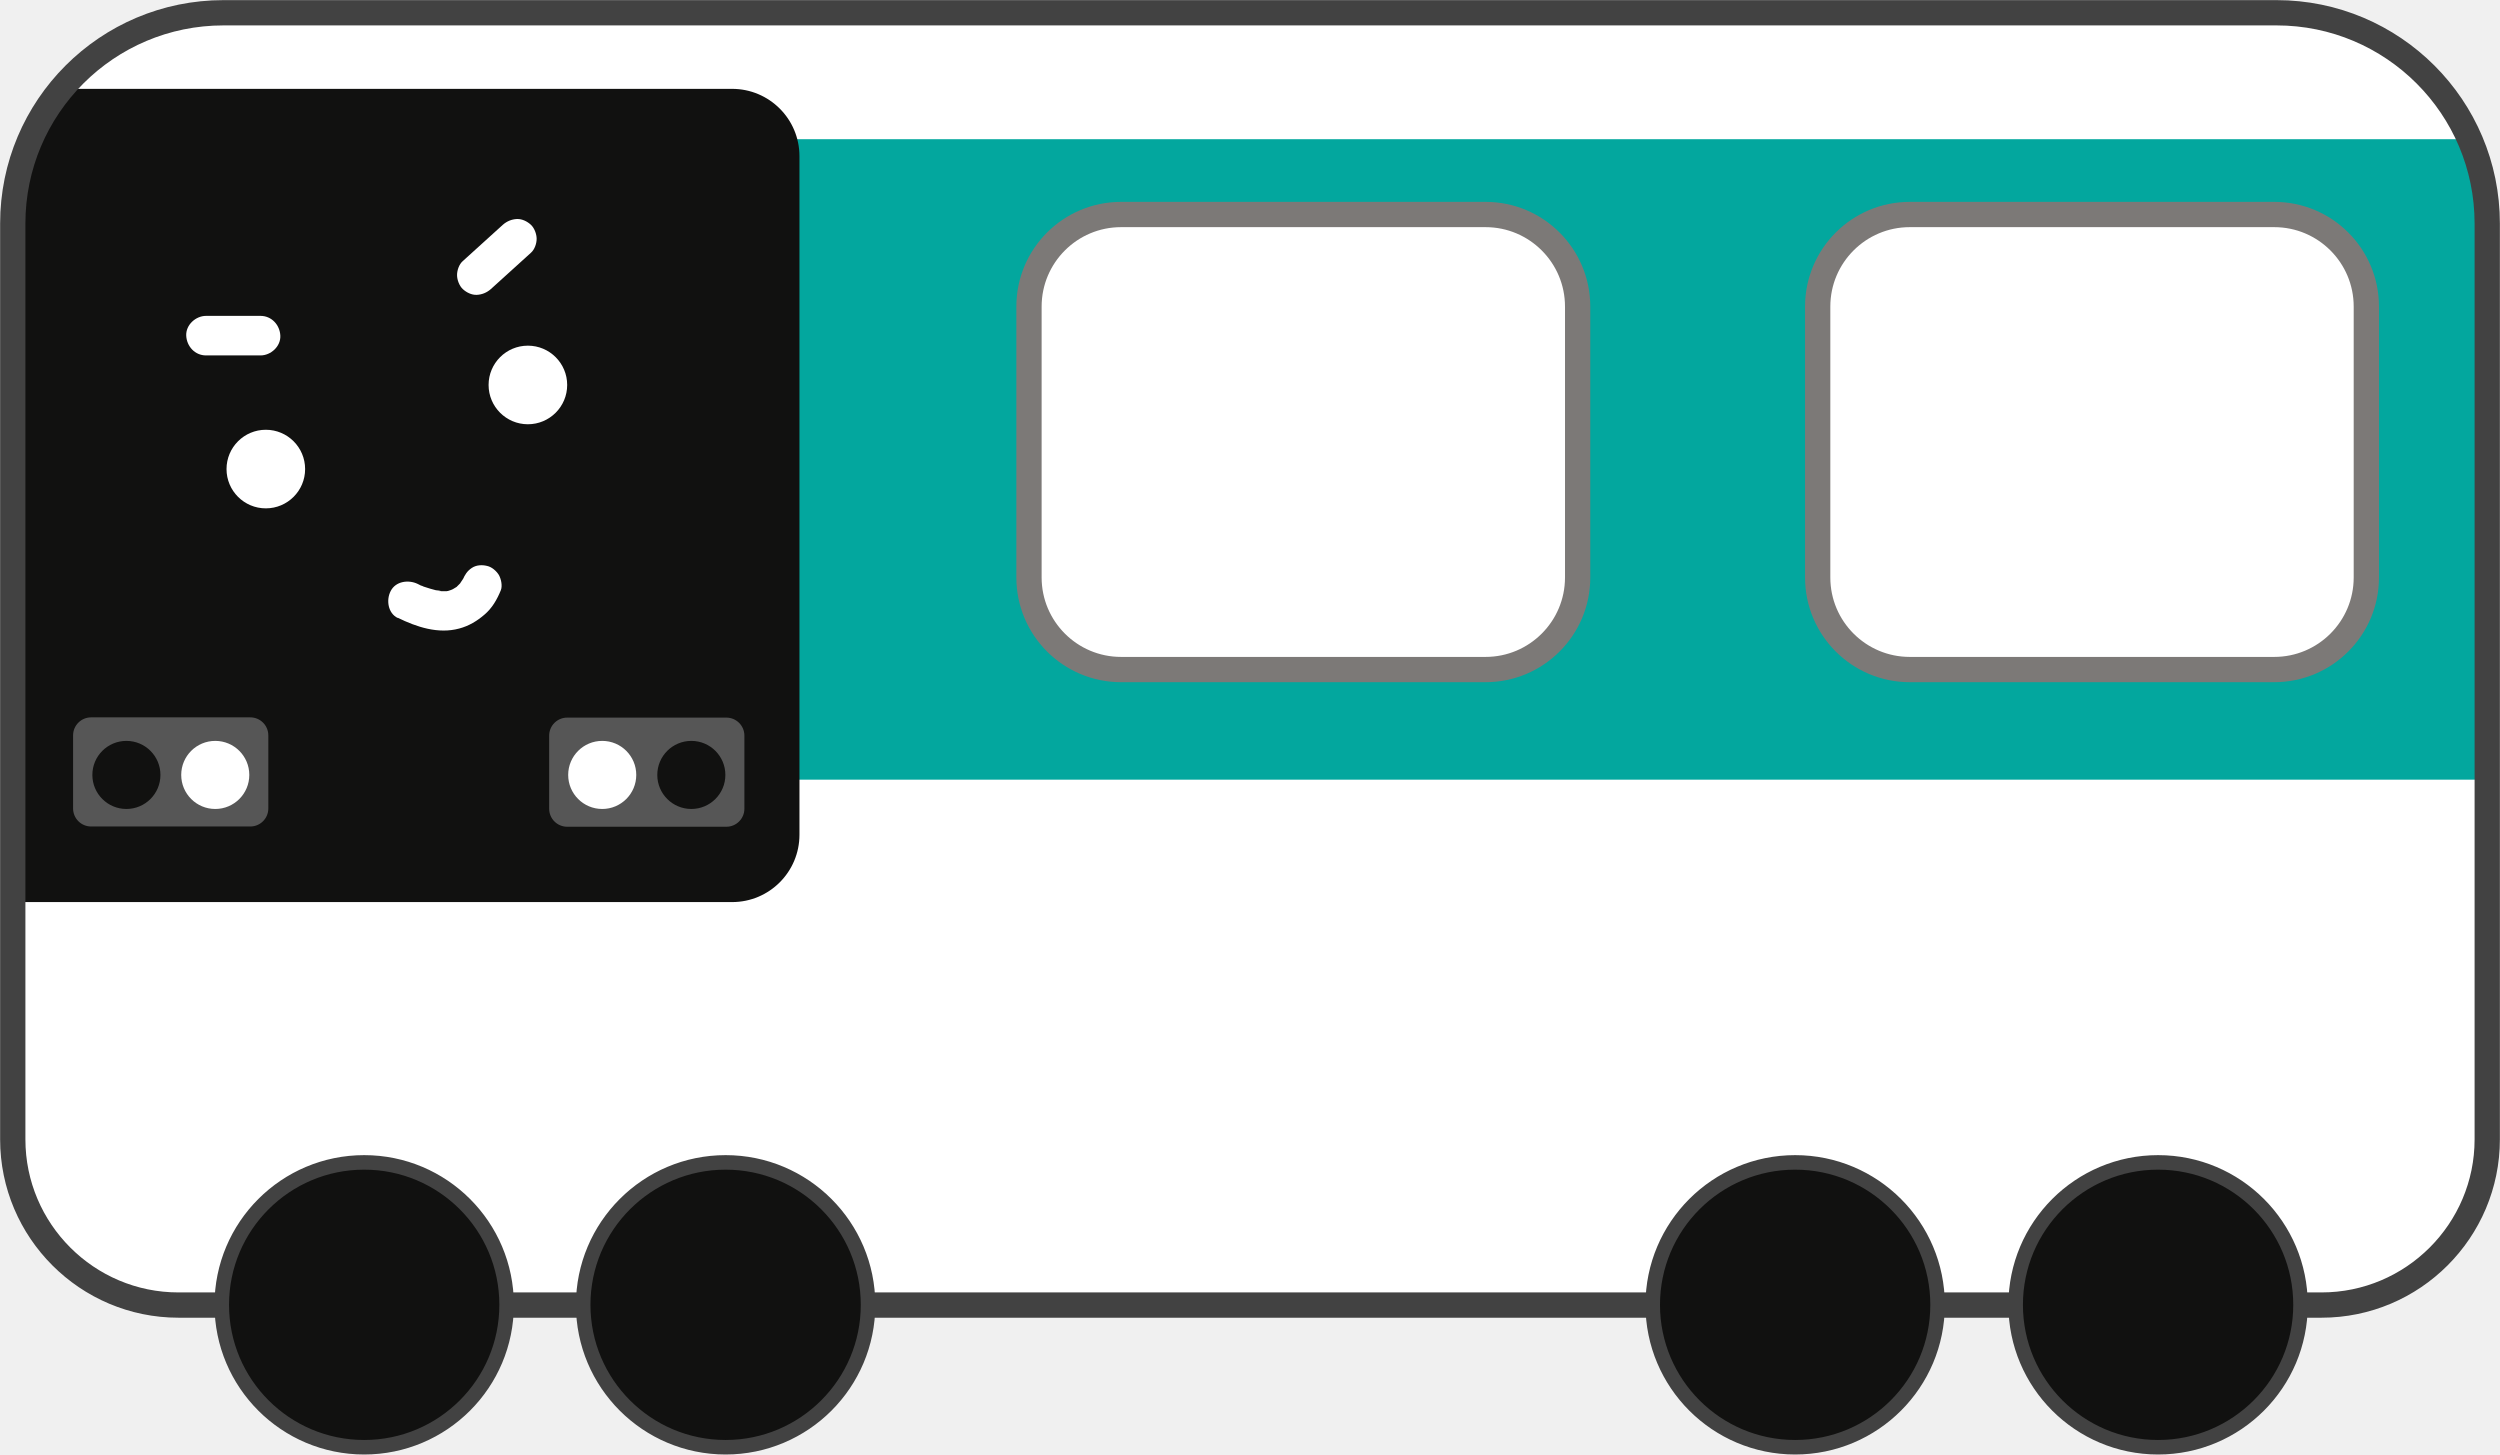
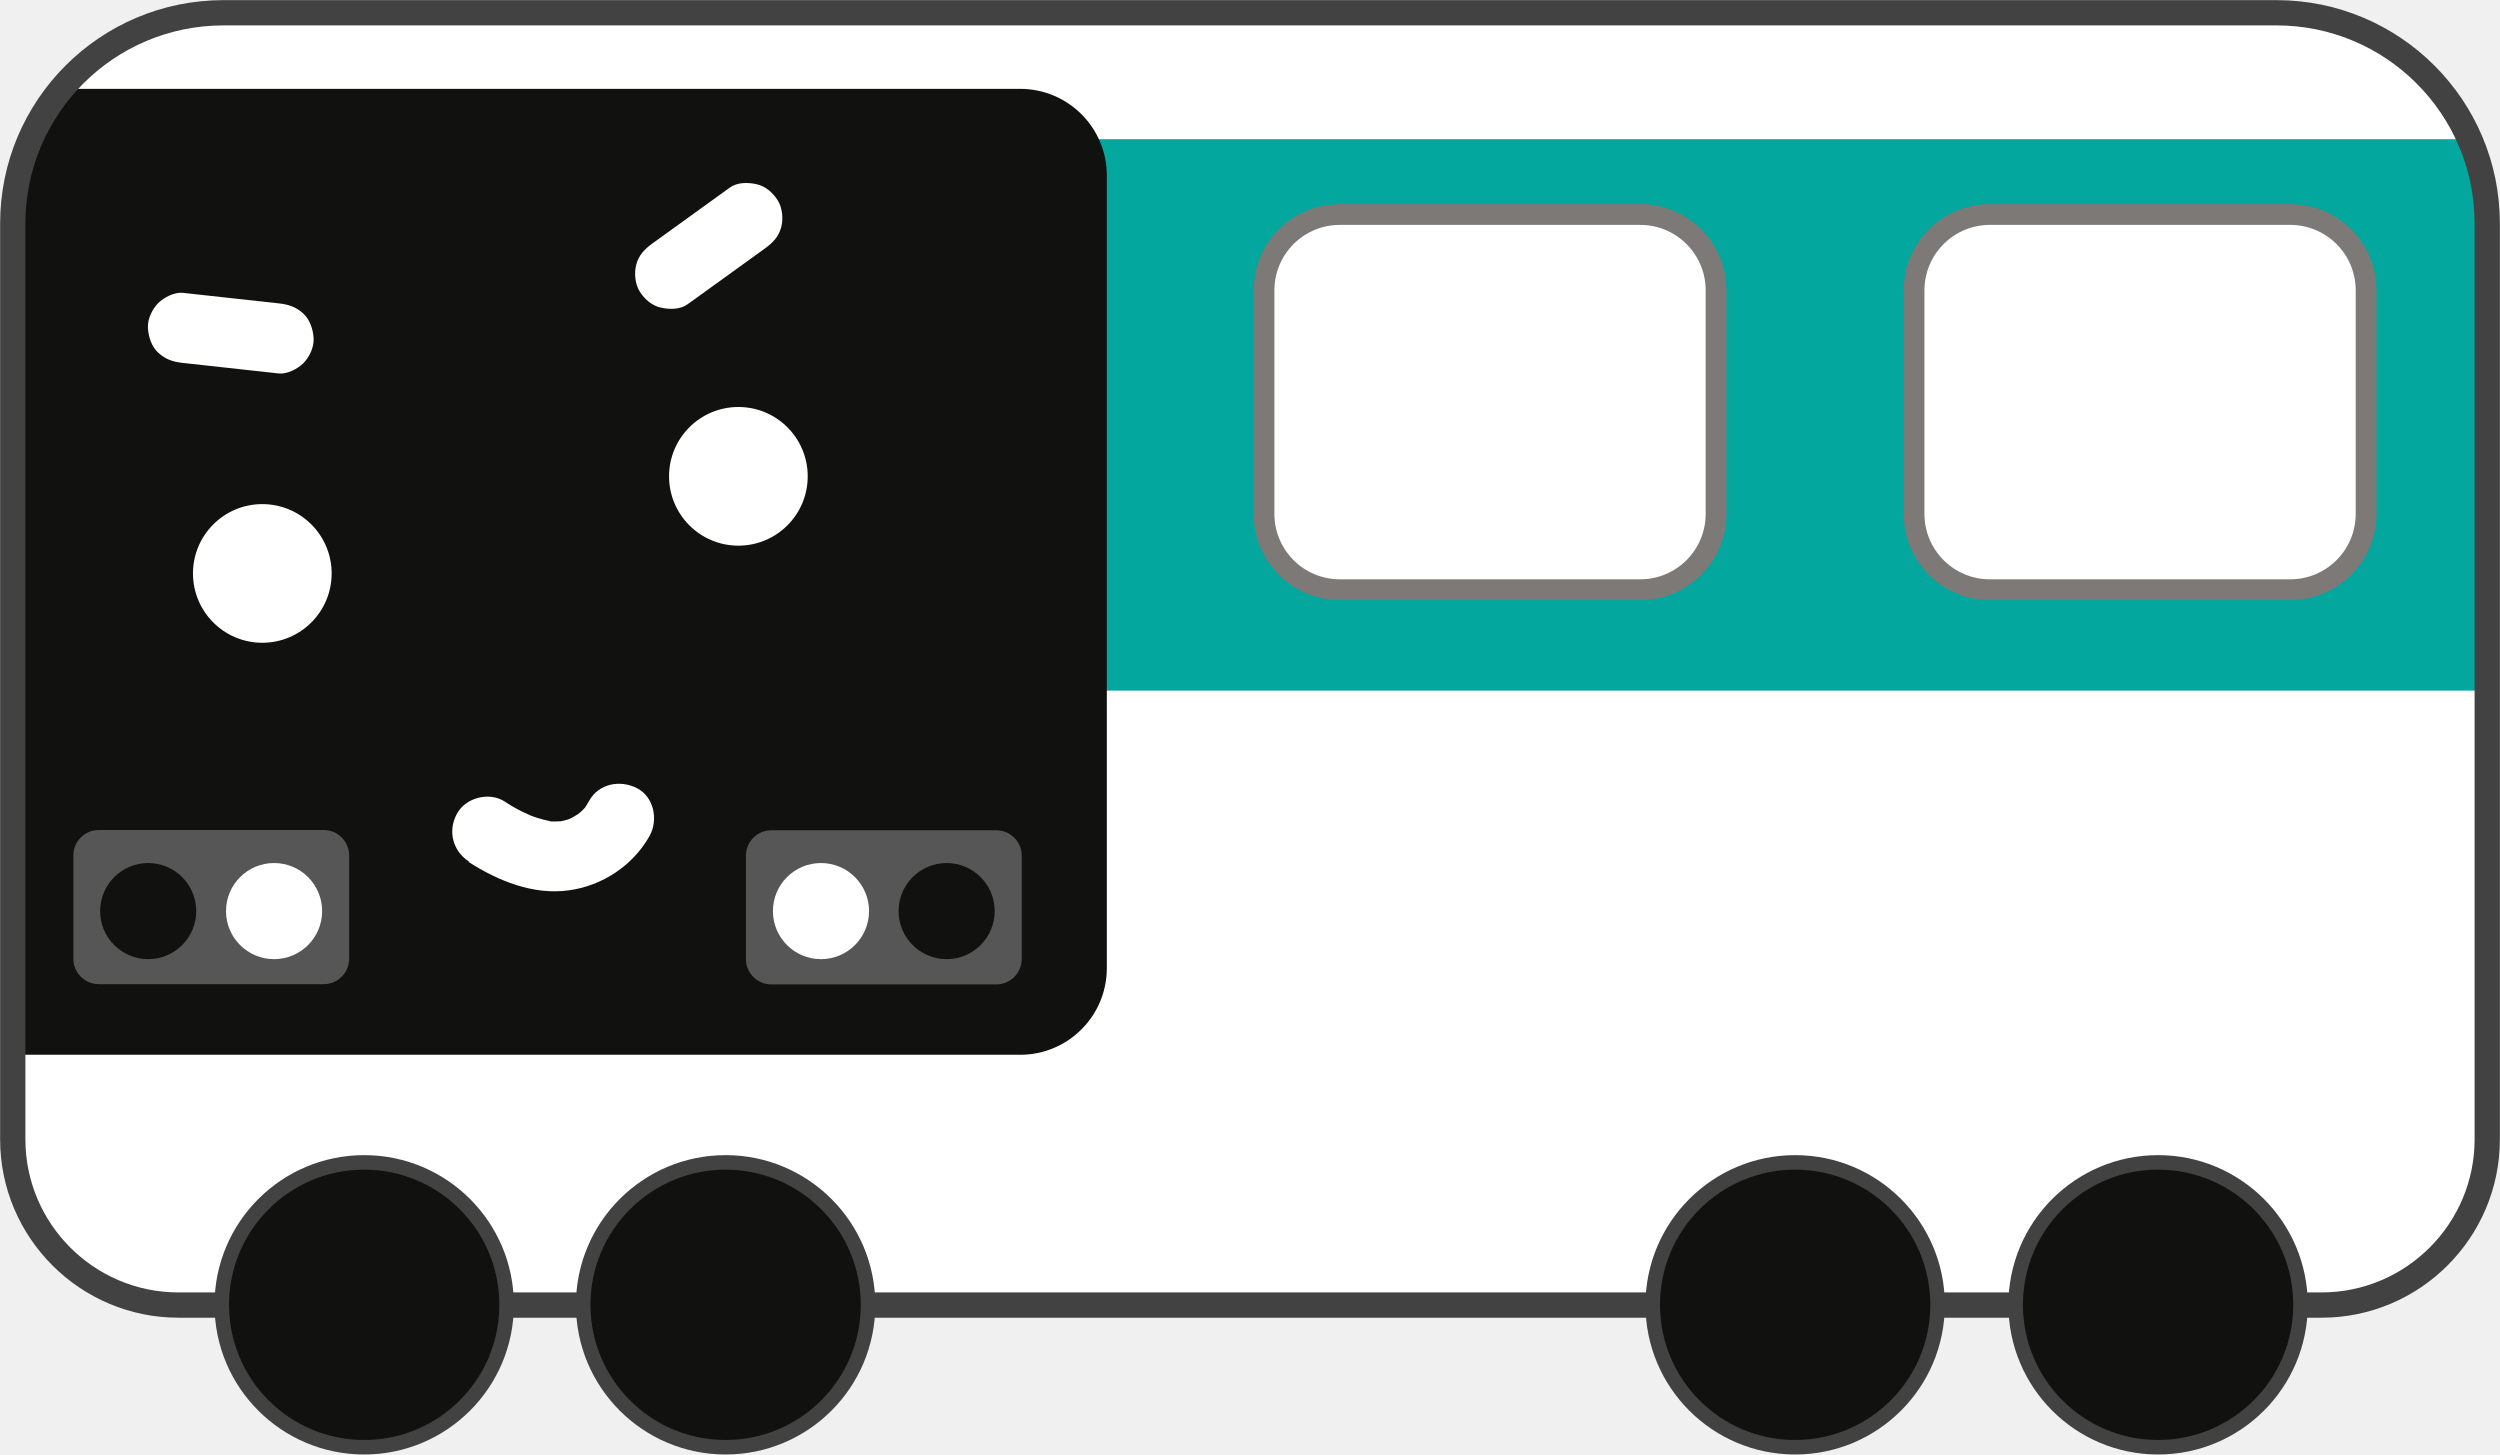
<svg xmlns="http://www.w3.org/2000/svg" id="_레이어_1" data-name="레이어 1" viewBox="0 0 99.88 58.1">
  <defs>
    <style>
      .cls-1 {
        fill: none;
      }

-       .cls-1, .cls-2, .cls-3 {
+       .cls-1, .cls-2 {
        stroke-width: 1.01px;
      }

      .cls-1, .cls-2, .cls-3, .cls-4 {
        stroke-miterlimit: 10;
      }

      .cls-1, .cls-2, .cls-4 {
        stroke: #424242;
      }

      .cls-2, .cls-3, .cls-5 {
        fill: #fff;
      }

      .cls-3 {
        stroke: #7c7977;
+         stroke-width: .83px;
      }

      .cls-6, .cls-4 {
        fill: #111110;
      }

      .cls-7 {
        fill: #565656;
      }

      .cls-8 {
        fill: #03a79e;
      }

      .cls-4 {
        stroke-width: .58px;
      }

      .cls-9 {
        clip-path: url(#clippath);
      }
    </style>
    <clipPath id="clippath">
      <path class="cls-2" d="M8.93.51h82.02c4.65,0,8.42,3.77,8.42,8.42v36.59c0,3.65-2.97,6.62-6.62,6.62H7.13c-3.65,0-6.62-2.97-6.62-6.62V8.93C.51,4.28,4.28.51,8.93.51Z" />
    </clipPath>
  </defs>
  <g>
    <g>
      <path class="cls-5" d="M8.93.51h82.02c4.65,0,8.42,3.77,8.42,8.42v36.59c0,3.65-2.97,6.62-6.62,6.62H7.13c-3.65,0-6.62-2.97-6.62-6.62V8.93C.51,4.28,4.28.51,8.93.51Z" />
      <g class="cls-9">
-         <rect class="cls-8" x="2.66" y="5.56" width="96.57" height="25.59" />
-         <rect class="cls-3" x="41.11" y="8.57" width="21.92" height="18.18" rx="3.68" ry="3.68" />
-         <rect class="cls-3" x="72.62" y="8.57" width="21.92" height="18.18" rx="3.68" ry="3.68" />
-         <path class="cls-6" d="M.53,3.55h28.72c1.48,0,2.69,1.2,2.69,2.69v27.11c0,1.48-1.2,2.69-2.69,2.69H.53V3.55h0Z" />
+         <rect class="cls-8" x="2.66" y="5.56" width="96.57" height="22.03" />
+         <rect class="cls-3" x="50.5" y="8.57" width="18.06" height="14.99" rx="3.03" ry="3.03" />
+         <rect class="cls-3" x="76.47" y="8.57" width="18.06" height="14.99" rx="3.03" ry="3.03" />
+         <path class="cls-6" d="M.53,3.55h40.23c1.91,0,3.46,1.55,3.46,3.46v31.67c0,1.91-1.55,3.46-3.46,3.46H.53V3.55h0Z" />
      </g>
      <path class="cls-1" d="M8.93.51h82.02c4.65,0,8.42,3.77,8.42,8.42v36.59c0,3.65-2.97,6.62-6.62,6.62H7.13c-3.65,0-6.62-2.97-6.62-6.62V8.93C.51,4.28,4.28.51,8.93.51Z" />
    </g>
    <circle class="cls-4" cx="14.55" cy="52.13" r="5.69" />
    <circle class="cls-4" cx="28.99" cy="52.13" r="5.69" />
    <circle class="cls-4" cx="86.22" cy="52.13" r="5.69" />
    <circle class="cls-4" cx="71.72" cy="52.13" r="5.69" />
  </g>
  <g>
-     <rect class="cls-7" x="21.94" y="28.67" width="7.8" height="4.36" rx=".72" ry=".72" />
-     <circle class="cls-5" cx="24.06" cy="30.96" r="1.36" />
-     <circle class="cls-6" cx="27.62" cy="30.96" r="1.36" />
+     <rect class="cls-7" x="29.8" y="33.17" width="11.02" height="6.16" rx="1.02" ry="1.02" />
+     <circle class="cls-5" cx="32.8" cy="36.4" r="1.92" />
+     <circle class="cls-6" cx="37.82" cy="36.4" r="1.92" />
  </g>
  <g>
-     <rect class="cls-7" x="2.92" y="28.67" width="7.8" height="4.36" rx=".72" ry=".72" transform="translate(13.64 61.69) rotate(-180)" />
-     <circle class="cls-5" cx="8.6" cy="30.96" r="1.36" />
-     <circle class="cls-6" cx="5.05" cy="30.96" r="1.36" />
+     <rect class="cls-7" x="2.92" y="33.17" width="11.02" height="6.16" rx="1.02" ry="1.02" transform="translate(16.87 72.49) rotate(-180)" />
+     <circle class="cls-5" cx="10.95" cy="36.4" r="1.92" />
+     <circle class="cls-6" cx="5.92" cy="36.4" r="1.92" />
  </g>
  <g>
-     <path class="cls-5" d="M8.23,14.2h2.18c.41,0,.81-.36.79-.79s-.35-.79-.79-.79h-2.18c-.41,0-.81.36-.79.79s.35.79.79.79h0Z" />
-     <path class="cls-5" d="M19.61,11.55l1.6-1.45c.15-.13.23-.37.23-.56s-.09-.43-.23-.56-.35-.24-.56-.23-.4.09-.56.23l-1.6,1.45c-.15.13-.23.37-.23.56s.09.43.23.56.35.24.56.23.4-.09.56-.23h0Z" />
-     <circle class="cls-5" cx="21.09" cy="15.38" r="1.57" />
-     <circle class="cls-5" cx="10.62" cy="18.74" r="1.57" />
-     <path class="cls-5" d="M15.89,24.68c.75.37,1.62.66,2.46.43.38-.1.71-.3,1-.55.31-.26.51-.61.66-.98.07-.18.01-.45-.08-.61-.1-.16-.28-.32-.47-.36-.2-.05-.43-.04-.61.08s-.28.27-.36.47c0-.02.08-.17.03-.07-.01.02-.03.05-.04.07-.03.05-.07.09-.09.14.01-.02.12-.14.05-.06-.02.03-.05.05-.07.08-.04.04-.08.08-.12.12-.07.07.14-.1.06-.04-.02.02-.05.03-.07.05-.05.03-.1.06-.15.09-.03.01-.05.02-.08.04-.08.04.16-.06.07-.03-.06.02-.12.04-.18.06-.03,0-.06.01-.08.02-.12.03.08-.02.08-.01,0,0-.18,0-.2,0-.04,0-.07,0-.11,0-.11,0,0-.01.04,0-.06-.03-.16-.03-.22-.04-.15-.04-.3-.08-.44-.13-.03-.01-.07-.02-.1-.04-.02,0-.14-.05-.03-.01s0,0-.03-.01c-.04-.02-.08-.04-.12-.06-.37-.18-.88-.11-1.08.28-.19.36-.11.89.28,1.08h0Z" />
+     <path class="cls-5" d="M7.31,14.5l3.82.42c.33.04.76-.18.99-.41.24-.24.43-.64.41-.99s-.14-.74-.41-.99c-.29-.27-.6-.37-.99-.41l-3.82-.42c-.33-.04-.76.18-.99.41-.24.24-.43.64-.41.99s.14.74.41.99c.29.27.6.37.99.41h0Z" />
+     <path class="cls-5" d="M27.48,12.15c1.03-.74,2.06-1.49,3.09-2.23.3-.22.54-.46.64-.84.09-.33.05-.78-.14-1.08s-.48-.56-.84-.64-.78-.08-1.08.14c-1.03.74-2.06,1.49-3.09,2.23-.3.22-.54.46-.64.84-.09.33-.05.78.14,1.08s.48.56.84.64.78.08,1.08-.14h0Z" />
+     <circle class="cls-5" cx="29.5" cy="19.03" r="2.77" />
+     <circle class="cls-5" cx="10.48" cy="22.91" r="2.77" />
+     <path class="cls-5" d="M18.71,34.43c1.18.76,2.6,1.34,4.02,1.14,1.33-.18,2.56-.99,3.22-2.17.36-.64.18-1.56-.5-1.91s-1.53-.18-1.91.5c-.05.09-.11.18-.16.27-.1.16.04-.07.08-.1-.04.03-.07.08-.1.12-.07.08-.15.15-.23.22-.14.13.05-.05.1-.07-.05.02-.09.06-.13.09-.09.06-.18.11-.27.16-.04.02-.1.04-.14.07.04-.03.3-.11.12-.05-.1.03-.2.07-.3.09-.05.01-.1.02-.15.03-.24.05.27-.02.1-.01-.11,0-.21.01-.31.01-.06,0-.11,0-.17,0-.19,0,.26.06.08.01-.26-.06-.51-.12-.76-.21-.06-.02-.12-.05-.18-.07-.18-.07.24.11.07.03-.11-.06-.23-.11-.34-.16-.24-.12-.47-.25-.69-.4-.62-.4-1.57-.15-1.91.5-.37.69-.16,1.49.5,1.91h0Z" />
  </g>
</svg>
